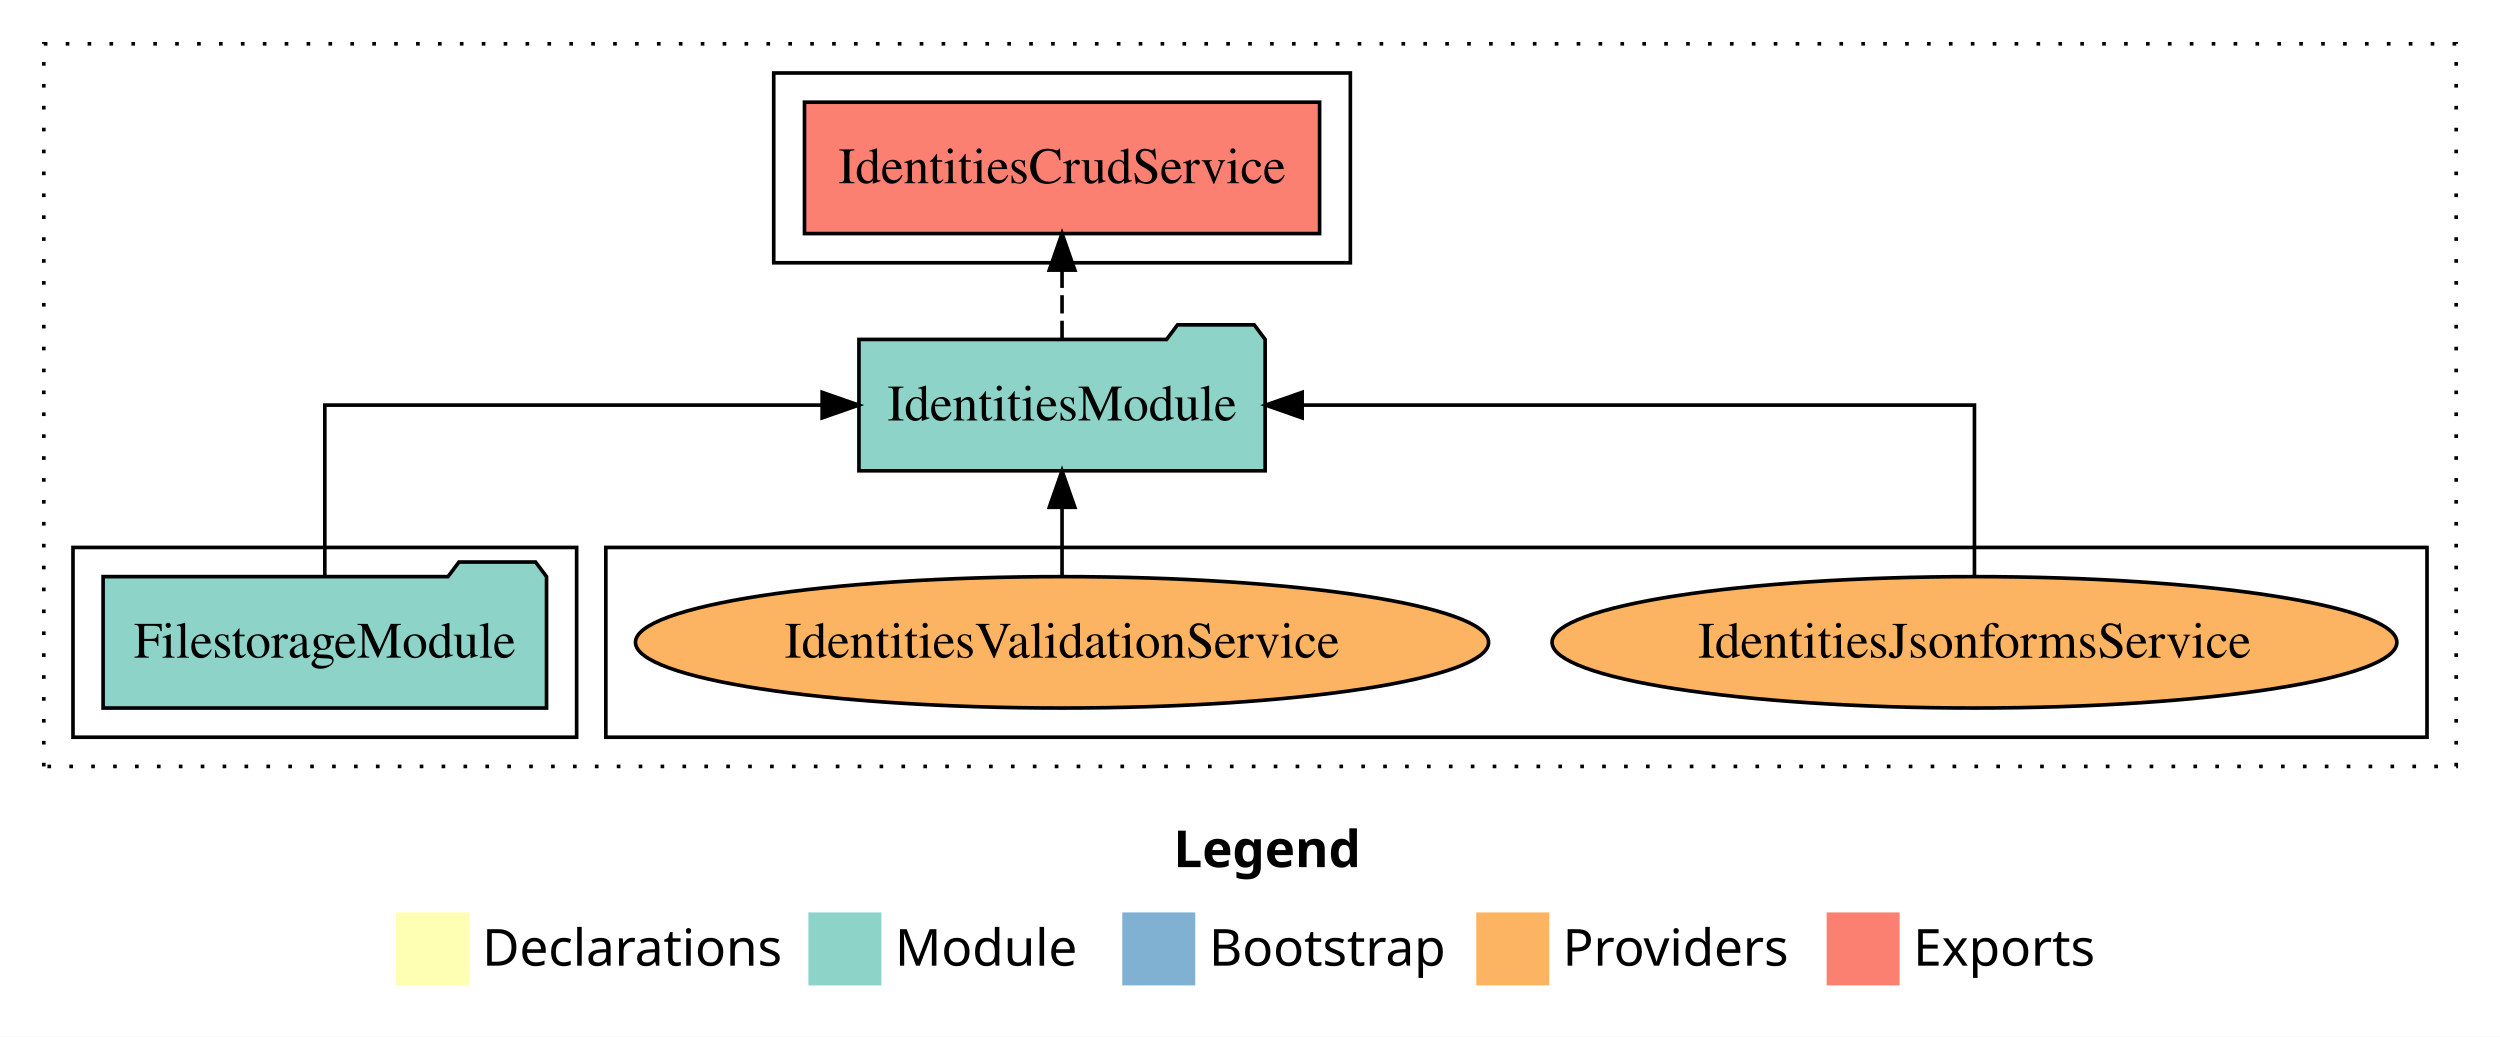
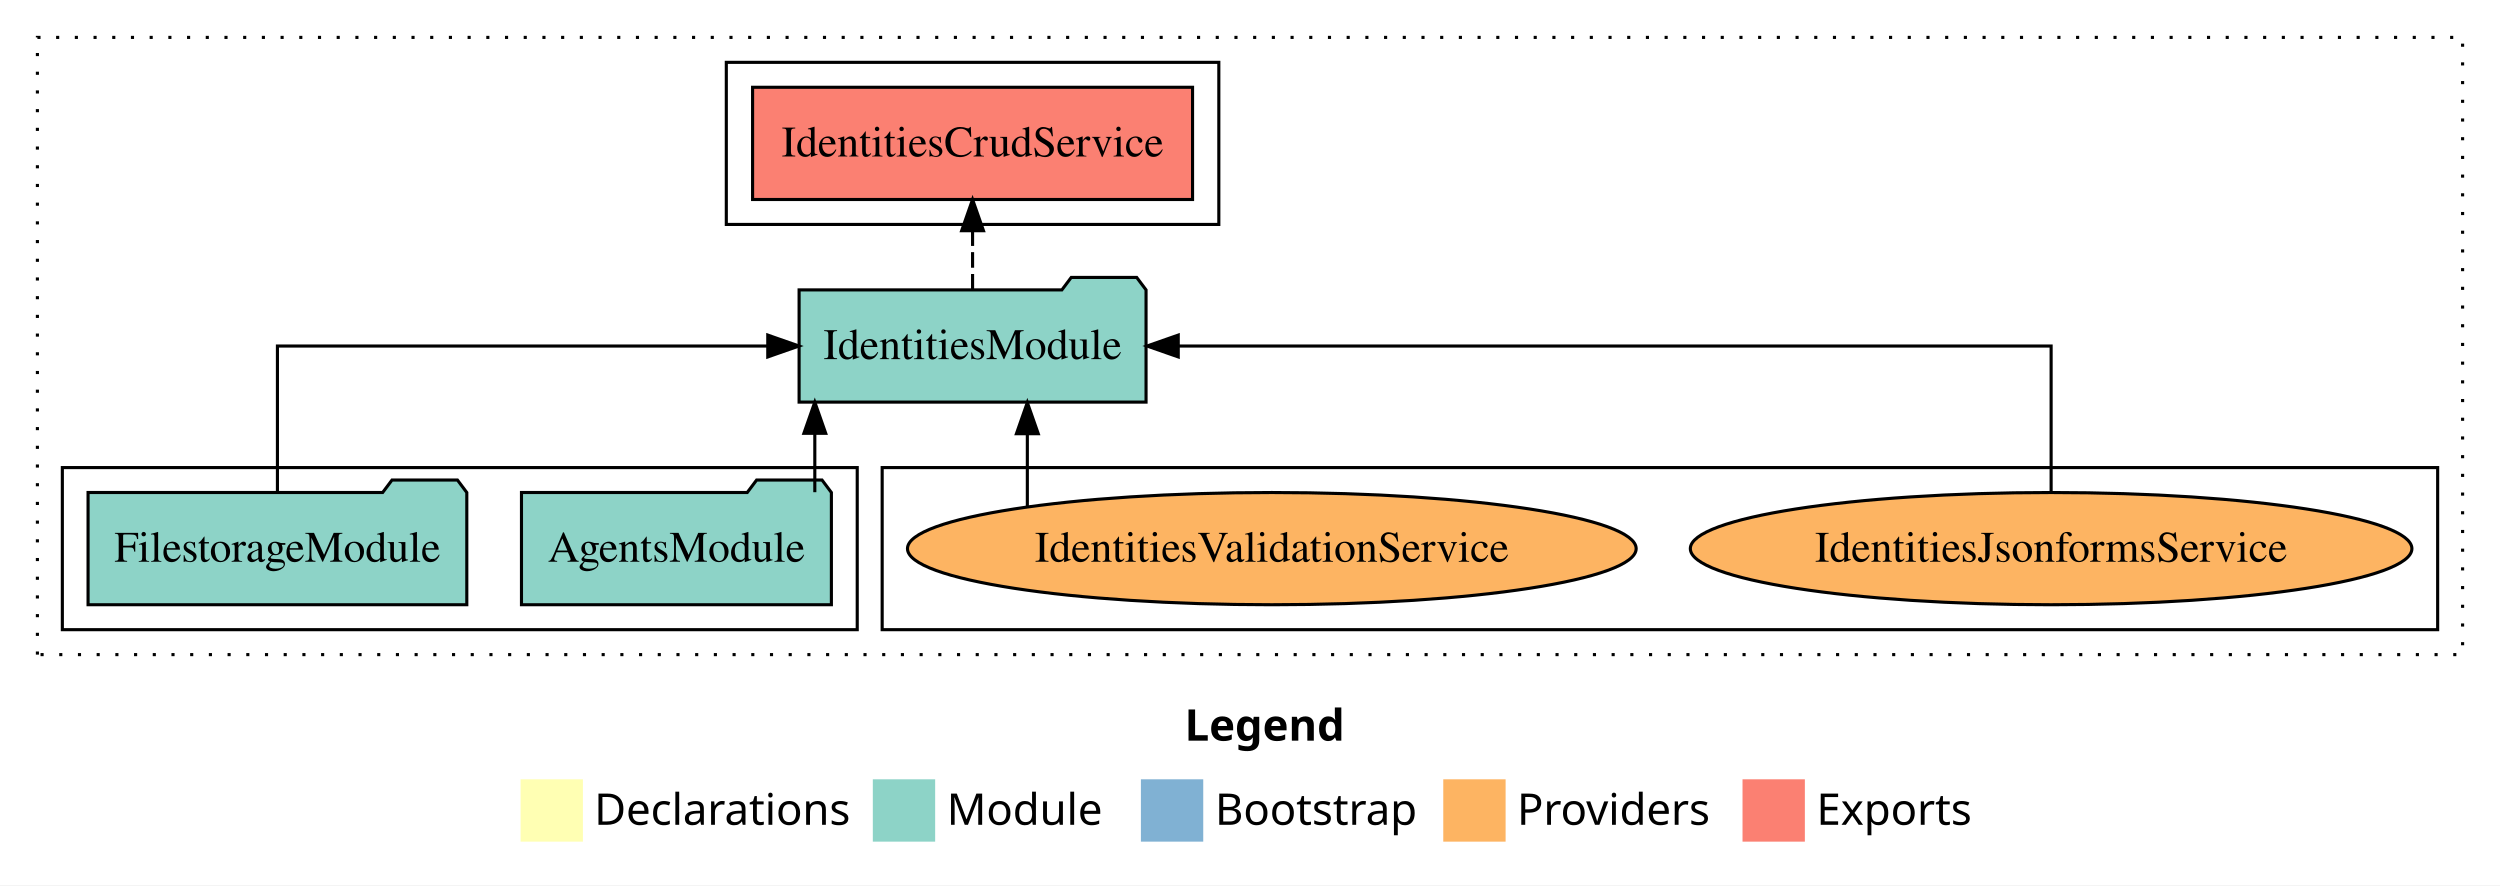
- <svg xmlns="http://www.w3.org/2000/svg" width="685pt" height="284pt" viewBox="0.00 0.00 685.00 284.00">
+ <svg xmlns="http://www.w3.org/2000/svg" width="802pt" height="284pt" viewBox="0.00 0.00 802.00 284.00">
  <g id="graph0" class="graph" transform="scale(1 1) rotate(0) translate(4 280)">
-     <polygon fill="white" stroke="transparent" points="-4,4 -4,-280 681,-280 681,4 -4,4" />
-     <text text-anchor="start" x="317.51" y="-42.4" font-family="Times-12" font-weight="bold" font-size="14.00">Legend</text>
-     <polygon fill="#ffffb3" stroke="transparent" points="104.5,-10 104.5,-30 124.5,-30 124.5,-10 104.5,-10" />
-     <text text-anchor="start" x="128.13" y="-15.4" font-family="Times-12" font-size="14.00">  Declarations</text>
-     <polygon fill="#8dd3c7" stroke="transparent" points="217.5,-10 217.5,-30 237.5,-30 237.5,-10 217.5,-10" />
-     <text text-anchor="start" x="241.23" y="-15.4" font-family="Times-12" font-size="14.00">  Module</text>
-     <polygon fill="#80b1d3" stroke="transparent" points="303.5,-10 303.5,-30 323.5,-30 323.5,-10 303.5,-10" />
-     <text text-anchor="start" x="327.28" y="-15.4" font-family="Times-12" font-size="14.00">  Bootstrap</text>
-     <polygon fill="#fdb462" stroke="transparent" points="400.5,-10 400.5,-30 420.5,-30 420.5,-10 400.5,-10" />
-     <text text-anchor="start" x="424.17" y="-15.4" font-family="Times-12" font-size="14.00">  Providers</text>
-     <polygon fill="#fb8072" stroke="transparent" points="496.5,-10 496.5,-30 516.5,-30 516.5,-10 496.5,-10" />
-     <text text-anchor="start" x="520.23" y="-15.4" font-family="Times-12" font-size="14.00">  Exports</text>
+     <polygon fill="white" stroke="transparent" points="-4,4 -4,-280 798,-280 798,4 -4,4" />
+     <text text-anchor="start" x="376.01" y="-42.4" font-family="Times-12" font-weight="bold" font-size="14.00">Legend</text>
+     <polygon fill="#ffffb3" stroke="transparent" points="163,-10 163,-30 183,-30 183,-10 163,-10" />
+     <text text-anchor="start" x="186.63" y="-15.4" font-family="Times-12" font-size="14.00">  Declarations</text>
+     <polygon fill="#8dd3c7" stroke="transparent" points="276,-10 276,-30 296,-30 296,-10 276,-10" />
+     <text text-anchor="start" x="299.73" y="-15.4" font-family="Times-12" font-size="14.00">  Module</text>
+     <polygon fill="#80b1d3" stroke="transparent" points="362,-10 362,-30 382,-30 382,-10 362,-10" />
+     <text text-anchor="start" x="385.78" y="-15.4" font-family="Times-12" font-size="14.00">  Bootstrap</text>
+     <polygon fill="#fdb462" stroke="transparent" points="459,-10 459,-30 479,-30 479,-10 459,-10" />
+     <text text-anchor="start" x="482.67" y="-15.4" font-family="Times-12" font-size="14.00">  Providers</text>
+     <polygon fill="#fb8072" stroke="transparent" points="555,-10 555,-30 575,-30 575,-10 555,-10" />
+     <text text-anchor="start" x="578.73" y="-15.4" font-family="Times-12" font-size="14.00">  Exports</text>
    <g id="clust1" class="cluster">
-       <polygon fill="none" stroke="black" stroke-dasharray="1,5" points="8,-70 8,-268 669,-268 669,-70 8,-70" />
+       <polygon fill="none" stroke="black" stroke-dasharray="1,5" points="8,-70 8,-268 786,-268 786,-70 8,-70" />
    </g>
    <g id="clust4" class="cluster">
-       <polygon fill="none" stroke="black" points="208,-208 208,-260 366,-260 366,-208 208,-208" />
+       <polygon fill="none" stroke="black" points="229,-208 229,-260 387,-260 387,-208 229,-208" />
    </g>
    <g id="clust6" class="cluster">
-       <polygon fill="none" stroke="black" points="162,-78 162,-130 661,-130 661,-78 162,-78" />
+       <polygon fill="none" stroke="black" points="279,-78 279,-130 778,-130 778,-78 279,-78" />
    </g>
    <g id="clust3" class="cluster">
-       <polygon fill="none" stroke="black" points="16,-78 16,-130 154,-130 154,-78 16,-78" />
+       <polygon fill="none" stroke="black" points="16,-78 16,-130 271,-130 271,-78 16,-78" />
    </g>
    <g id="node1" class="node">
+       <polygon fill="#8dd3c7" stroke="black" points="262.71,-122 259.71,-126 238.71,-126 235.71,-122 163.29,-122 163.29,-86 262.71,-86 262.71,-122" />
+       <text text-anchor="middle" x="213" y="-99.8" font-family="Times,serif" font-size="14.00">AgentsModule</text>
+     </g>
+     <g id="node3" class="node">
+       <polygon fill="#8dd3c7" stroke="black" points="363.65,-187 360.65,-191 339.65,-191 336.65,-187 252.35,-187 252.35,-151 363.65,-151 363.65,-187" />
+       <text text-anchor="middle" x="308" y="-164.8" font-family="Times,serif" font-size="14.00">IdentitiesModule</text>
+     </g>
+     <g id="edge1" class="edge">
+       <path fill="none" stroke="black" d="M257.39,-122.11C257.39,-122.11 257.39,-140.99 257.39,-140.99" />
+       <polygon fill="black" stroke="black" points="253.89,-140.99 257.39,-150.99 260.89,-140.99 253.89,-140.99" />
+     </g>
+     <g id="node2" class="node">
      <polygon fill="#8dd3c7" stroke="black" points="145.75,-122 142.75,-126 121.75,-126 118.75,-122 24.25,-122 24.25,-86 145.75,-86 145.75,-122" />
      <text text-anchor="middle" x="85" y="-99.8" font-family="Times,serif" font-size="14.00">FilestorageModule</text>
    </g>
-     <g id="node2" class="node">
-       <polygon fill="#8dd3c7" stroke="black" points="342.65,-187 339.65,-191 318.65,-191 315.65,-187 231.35,-187 231.35,-151 342.65,-151 342.65,-187" />
-       <text text-anchor="middle" x="287" y="-164.8" font-family="Times,serif" font-size="14.00">IdentitiesModule</text>
-     </g>
-     <g id="edge1" class="edge">
-       <path fill="none" stroke="black" d="M85,-122.11C85,-141.34 85,-169 85,-169 85,-169 221.27,-169 221.27,-169" />
-       <polygon fill="black" stroke="black" points="221.27,-172.5 231.27,-169 221.27,-165.5 221.27,-172.5" />
-     </g>
-     <g id="node3" class="node">
-       <polygon fill="#fb8072" stroke="black" points="357.57,-252 216.43,-252 216.43,-216 357.57,-216 357.57,-252" />
-       <text text-anchor="middle" x="287" y="-229.8" font-family="Times,serif" font-size="14.00">IdentitiesCrudService </text>
-     </g>
    <g id="edge2" class="edge">
-       <path fill="none" stroke="black" stroke-dasharray="5,2" d="M287,-187.11C287,-187.11 287,-205.99 287,-205.99" />
-       <polygon fill="black" stroke="black" points="283.5,-205.99 287,-215.99 290.5,-205.99 283.5,-205.99" />
+       <path fill="none" stroke="black" d="M85,-122.11C85,-141.34 85,-169 85,-169 85,-169 242.3,-169 242.3,-169" />
+       <polygon fill="black" stroke="black" points="242.3,-172.5 252.3,-169 242.3,-165.5 242.3,-172.5" />
    </g>
    <g id="node4" class="node">
-       <ellipse fill="#fdb462" stroke="black" cx="537" cy="-104" rx="115.74" ry="18" />
-       <text text-anchor="middle" x="537" y="-99.8" font-family="Times,serif" font-size="14.00">IdentitiesJsonformsService</text>
+       <polygon fill="#fb8072" stroke="black" points="378.57,-252 237.43,-252 237.43,-216 378.57,-216 378.57,-252" />
+       <text text-anchor="middle" x="308" y="-229.8" font-family="Times,serif" font-size="14.00">IdentitiesCrudService </text>
    </g>
    <g id="edge3" class="edge">
-       <path fill="none" stroke="black" d="M537,-122.11C537,-141.34 537,-169 537,-169 537,-169 352.79,-169 352.79,-169" />
-       <polygon fill="black" stroke="black" points="352.79,-165.5 342.79,-169 352.79,-172.5 352.79,-165.5" />
+       <path fill="none" stroke="black" stroke-dasharray="5,2" d="M308,-187.11C308,-187.11 308,-205.99 308,-205.99" />
+       <polygon fill="black" stroke="black" points="304.5,-205.99 308,-215.99 311.5,-205.99 304.5,-205.99" />
    </g>
    <g id="node5" class="node">
-       <ellipse fill="#fdb462" stroke="black" cx="287" cy="-104" rx="116.88" ry="18" />
-       <text text-anchor="middle" x="287" y="-99.8" font-family="Times,serif" font-size="14.00">IdentitiesValidationService</text>
+       <ellipse fill="#fdb462" stroke="black" cx="654" cy="-104" rx="115.74" ry="18" />
+       <text text-anchor="middle" x="654" y="-99.8" font-family="Times,serif" font-size="14.00">IdentitiesJsonformsService</text>
    </g>
    <g id="edge4" class="edge">
-       <path fill="none" stroke="black" d="M287,-122.11C287,-122.11 287,-140.99 287,-140.99" />
-       <polygon fill="black" stroke="black" points="283.5,-140.99 287,-150.99 290.5,-140.99 283.5,-140.99" />
+       <path fill="none" stroke="black" d="M654,-122.11C654,-141.34 654,-169 654,-169 654,-169 373.98,-169 373.98,-169" />
+       <polygon fill="black" stroke="black" points="373.98,-165.5 363.98,-169 373.98,-172.5 373.98,-165.5" />
+     </g>
+     <g id="node6" class="node">
+       <ellipse fill="#fdb462" stroke="black" cx="404" cy="-104" rx="116.88" ry="18" />
+       <text text-anchor="middle" x="404" y="-99.8" font-family="Times,serif" font-size="14.00">IdentitiesValidationService</text>
+     </g>
+     <g id="edge5" class="edge">
+       <path fill="none" stroke="black" d="M325.57,-117.47C325.57,-117.47 325.57,-140.86 325.57,-140.86" />
+       <polygon fill="black" stroke="black" points="322.07,-140.86 325.57,-150.86 329.07,-140.86 322.07,-140.86" />
    </g>
  </g>
</svg>
